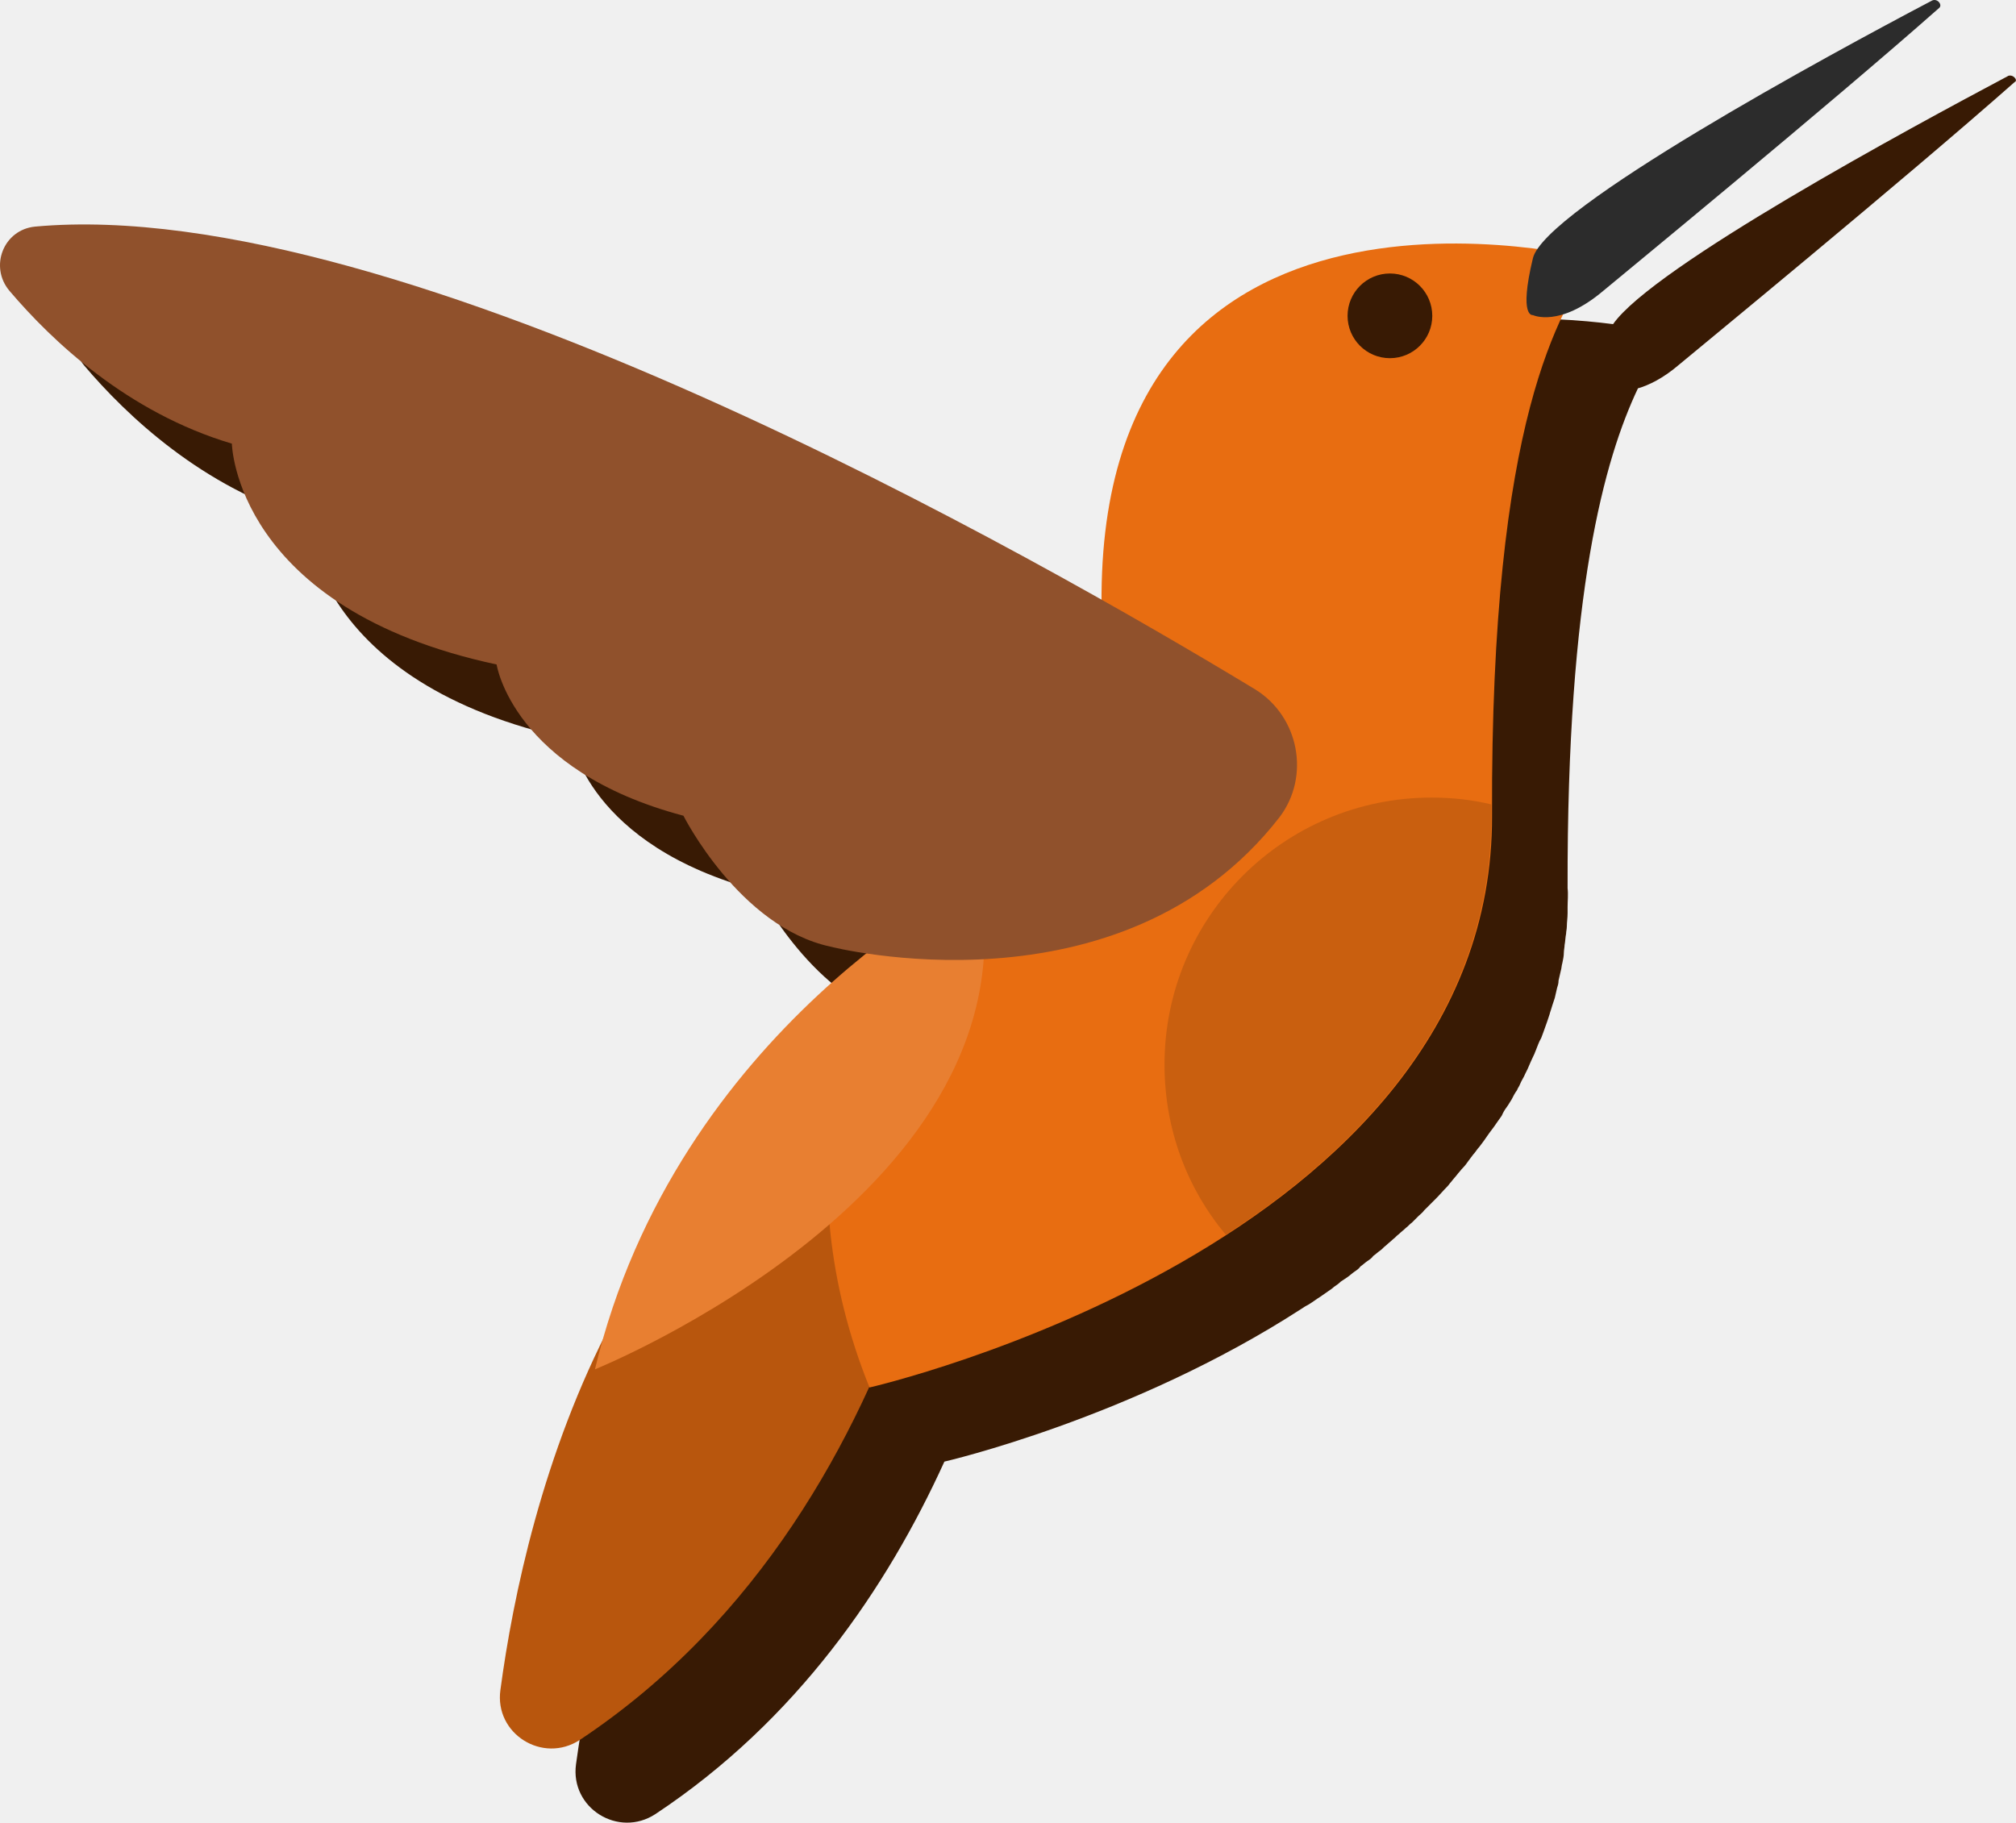
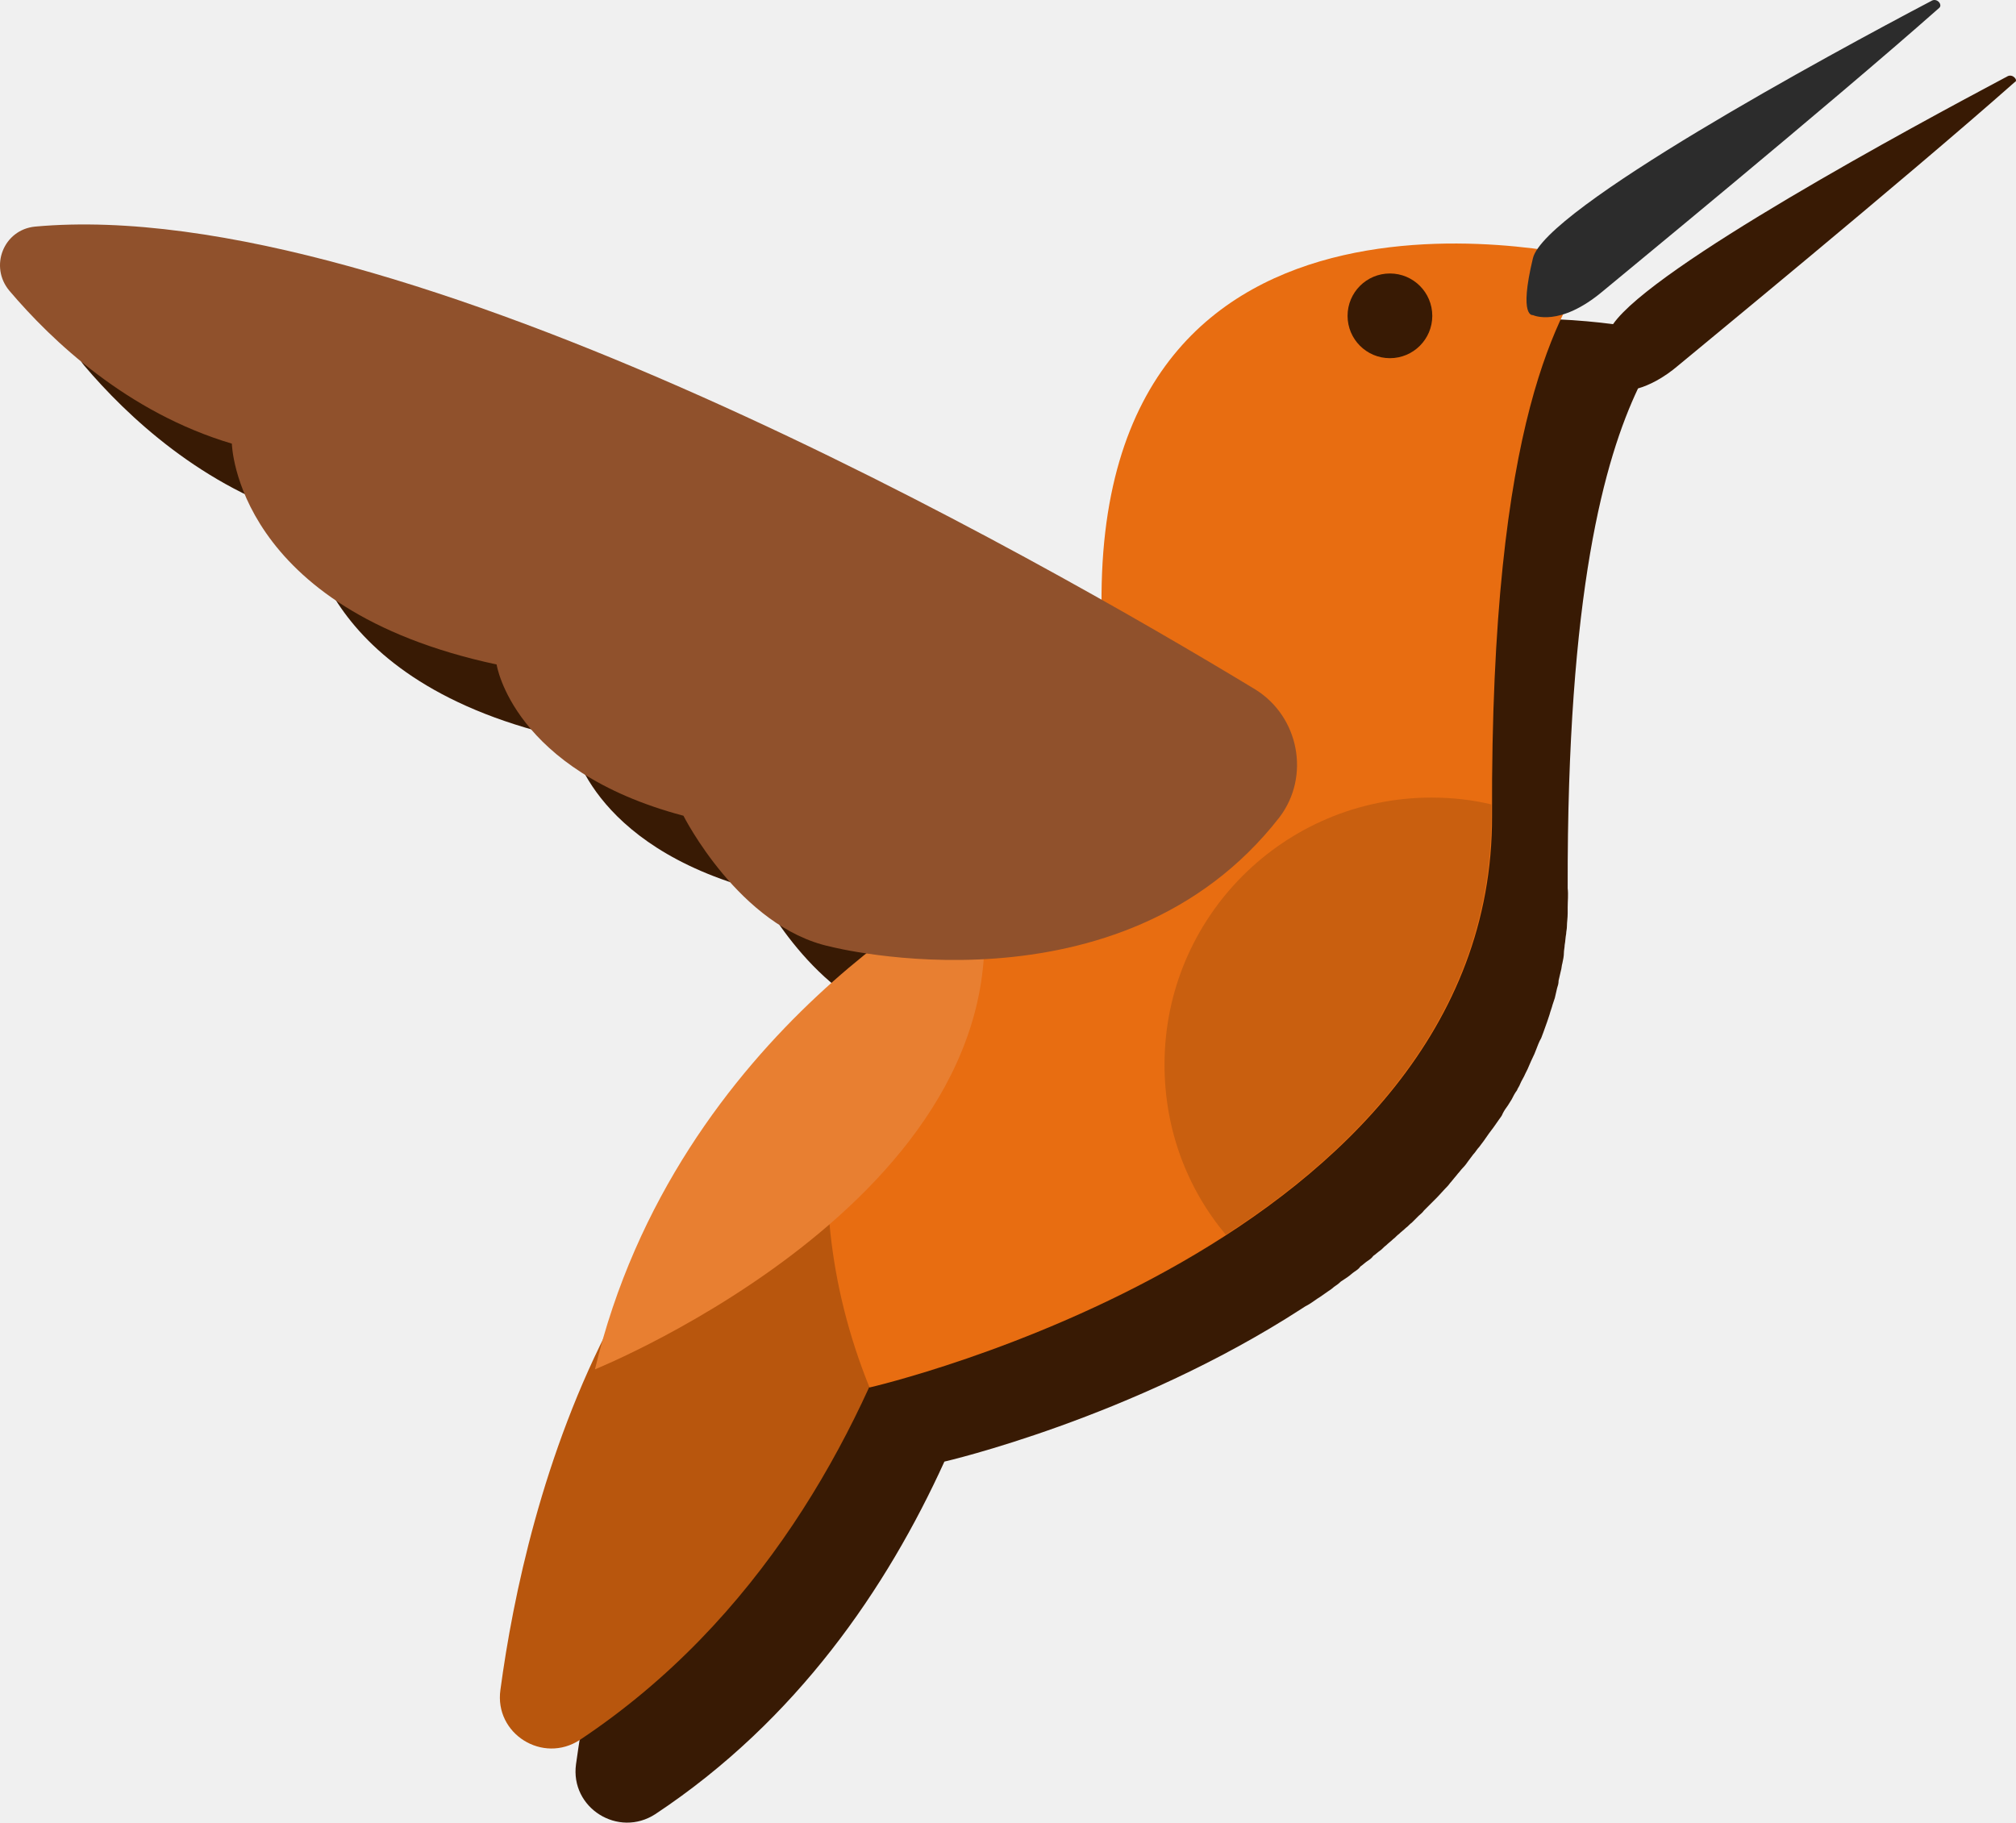
- <svg xmlns="http://www.w3.org/2000/svg" width="70.518mm" height="63.763mm" viewBox="0 0 70.518 63.763" version="1.1" id="svg543">
-   <defs id="defs537">
-     <clipPath clipPathUnits="userSpaceOnUse" id="clipPath488">
-       <g id="use490">
-         <g id="g687">
-           <path d="m 112.7,378 c 9.8,1.2 19.2,2 28.2,2.5 -8.2,5.1 -18.4,10.5 -24.6,13.5 -3.3,1.6 -21.5,9.9 1.2,14.5 20.2,4.1 52.9,-15.4 68.6,-25.9 2.4,1.2 5.2,2.3 8.2,3.4 0,0 22.5,7 49,4.1 0,0.1 0,0.2 -0.1,0.3 0,0.2 -0.1,0.4 -0.1,0.6 0,0.2 -0.1,0.4 -0.1,0.5 0,0.2 -0.1,0.4 -0.1,0.6 0,0.2 0,0.3 0,0.5 0,0.2 0,0.4 -0.1,0.6 0,0.2 0,0.3 0,0.5 0,0.2 0,0.4 0,0.6 0,0.1 0,0.3 0,0.4 0,0.2 0,0.4 0,0.6 0,0.1 0,0.2 0,0.4 0,0.2 0,0.4 0,0.7 0,0.1 0,0.2 0,0.3 0,0.2 0,0.5 0.1,0.7 v 0 0 c 0.4,4.6 2.1,8.4 3.8,10.9 l -6.1,2.4 c -1.5,0.6 -2.2,2.3 -1.6,3.7 0.4,1.1 1.5,1.8 2.7,1.8 0.4,0 0.7,-0.1 1.1,-0.2 l 10.9,-4.3 17.4,8.9 c 0.4,0.2 0.9,0.3 1.3,0.3 1,0 2.1,-0.6 2.6,-1.6 0.7,-1.4 0.2,-3.2 -1.2,-3.9 l -7.9,-4 10.9,-0.4 c 1.6,-0.1 2.8,-1.4 2.8,-3 -0.1,-1.6 -1.4,-2.8 -3,-2.8 l -19.9,0.7 c -0.2,-0.2 -0.5,-0.4 -0.8,-0.5 -0.2,-0.6 -0.5,-1.2 -1,-1.8 0,0 -2,-2.3 -2.7,-6.2 v 0 c -0.2,-1 -0.3,-2.1 -0.2,-3.3 0,-0.1 0,-0.1 0,-0.2 0,-0.2 0,-0.3 0,-0.5 0,-0.1 0,-0.2 0,-0.3 0,-0.2 0,-0.3 0.1,-0.5 0,-0.1 0,-0.2 0.1,-0.4 0,-0.2 0.1,-0.3 0.1,-0.5 0,-0.1 0.1,-0.3 0.1,-0.4 0,-0.2 0.1,-0.3 0.1,-0.5 0,-0.1 0.1,-0.3 0.1,-0.4 0,-0.1 0.1,-0.3 0.1,-0.4 0,-0.2 0.1,-0.3 0.1,-0.5 0,-0.1 0.1,-0.3 0.1,-0.4 0.1,-0.2 0.1,-0.3 0.2,-0.5 0,-0.1 0.1,-0.2 0.1,-0.3 3.1,-0.6 6.2,-1.4 9.3,-2.4 0,0 0,0 0,0.1 0,0.1 0,0.2 0,0.3 0,0.2 0,0.4 0,0.6 0,0.1 0,0.2 0,0.2 0.3,4.5 1.9,8.2 3.5,10.6 l -5.5,2.2 c -1.3,0.5 -2,2.1 -1.5,3.4 0.4,1 1.4,1.7 2.4,1.7 0.3,0 0.6,-0.1 1,-0.2 l 9.9,-3.9 15.9,8.1 c 0.4,0.2 0.8,0.3 1.2,0.3 1,0 1.9,-0.5 2.3,-1.4 0.7,-1.3 0.2,-2.9 -1.1,-3.5 l -7.2,-3.7 9.9,-0.4 c 1.4,-0.1 2.6,-1.3 2.5,-2.7 -0.1,-1.4 -1.2,-2.6 -2.7,-2.5 l -18.1,0.7 c -0.2,-0.2 -0.5,-0.4 -0.7,-0.5 -0.2,-0.6 -0.5,-1.1 -0.9,-1.6 0,0 -1.8,-2.1 -2.4,-5.6 v 0 c -0.2,-0.9 -0.2,-1.9 -0.2,-3 0,-0.1 0,-0.1 0,-0.2 0,-0.2 0,-0.3 0,-0.5 0,-0.1 0,-0.2 0,-0.3 0,-0.1 0,-0.3 0.1,-0.4 0,-0.1 0,-0.2 0,-0.3 0,-0.1 0,-0.3 0.1,-0.4 0,-0.1 0,-0.1 0,-0.2 22.2,-9.5 42.9,-29.5 51.9,-69.2 0.7,-2.9 1.2,-5.8 1.5,-8.9 v 0 c 0,0 0,0 0,0 0,-0.3 0.1,-0.6 0.1,-1 0,-0.1 0,-0.2 0,-0.2 0,-0.3 0.1,-0.6 0.1,-1 0,-0.1 0,-0.1 0,-0.2 0.1,-1 0.1,-2 0.1,-3.1 0,-0.1 0,-0.2 0,-0.4 0,-0.3 0,-0.6 0,-0.9 0,-0.2 0,-0.3 0,-0.5 0,-0.3 0,-0.6 0,-0.9 0,-0.2 0,-0.3 0,-0.5 0,-0.6 0,-1.2 -0.1,-1.8 0,-0.2 0,-0.3 0,-0.5 0,-0.3 0,-0.6 -0.1,-0.9 0,-0.2 0,-0.4 -0.1,-0.7 0,-0.3 -0.1,-0.6 -0.1,-0.9 0,-0.2 0,-0.5 -0.1,-0.7 0,-0.3 -0.1,-0.6 -0.1,-0.9 0,-0.3 -0.1,-0.6 -0.1,-0.9 -0.1,-0.4 -0.1,-0.9 -0.2,-1.3 0,-0.3 -0.1,-0.7 -0.1,-1 0,-0.3 -0.1,-0.5 -0.1,-0.8 -0.1,-0.3 -0.1,-0.6 -0.2,-0.9 0,-0.3 -0.1,-0.6 -0.2,-0.8 -0.1,-0.3 -0.1,-0.7 -0.2,-1 -0.1,-0.3 -0.1,-0.5 -0.2,-0.8 -0.1,-0.6 -0.2,-1.2 -0.4,-1.8 0,-0.2 -0.1,-0.4 -0.1,-0.6 -0.1,-0.4 -0.2,-0.9 -0.3,-1.3 -0.1,-0.3 -0.1,-0.6 -0.2,-0.8 -0.1,-0.4 -0.2,-0.8 -0.3,-1.2 -0.1,-0.3 -0.1,-0.6 -0.2,-0.8 -0.1,-0.5 -0.3,-1 -0.4,-1.5 -0.1,-0.2 -0.1,-0.4 -0.2,-0.7 -0.2,-0.7 -0.4,-1.4 -0.6,-2.2 -0.1,-0.2 -0.1,-0.4 -0.2,-0.7 -0.2,-0.5 -0.3,-1.1 -0.5,-1.7 -0.1,-0.3 -0.2,-0.6 -0.3,-0.9 -0.2,-0.5 -0.3,-1.1 -0.5,-1.6 -0.1,-0.3 -0.2,-0.6 -0.3,-0.8 -0.2,-0.7 -0.4,-1.4 -0.7,-2 -0.1,-0.2 -0.1,-0.3 -0.2,-0.5 -0.3,-0.8 -0.6,-1.7 -0.9,-2.6 -0.1,-0.3 -0.2,-0.5 -0.3,-0.8 -0.2,-0.6 -0.5,-1.3 -0.7,-2 -0.1,-0.3 -0.2,-0.6 -0.3,-0.9 -0.2,-0.6 -0.5,-1.3 -0.7,-2 -0.1,-0.3 -0.2,-0.6 -0.3,-0.9 -0.4,-1 -0.7,-1.9 -1.1,-2.9 -0.3,-0.7 -0.5,-1.5 -0.7,-2.5 -0.1,-0.3 -0.1,-0.6 -0.1,-0.9 0,-0.3 -0.1,-0.6 -0.1,-1 0,-0.1 0,-0.2 0,-0.3 0,-0.1 0,-0.3 0,-0.4 0,-0.1 0,-0.2 0,-0.3 0,-0.1 0,-0.3 0,-0.4 0,-0.1 0,-0.2 0,-0.4 0,-0.1 0,-0.3 0,-0.4 0,-0.1 0,-0.3 0,-0.4 0,-0.1 0,-0.2 0,-0.4 0,-0.2 0,-0.3 0.1,-0.5 0,-0.1 0,-0.3 0.1,-0.4 0,-0.2 0.1,-0.4 0.1,-0.5 0,-0.1 0,-0.2 0.1,-0.3 0,-0.1 0.1,-0.3 0.1,-0.4 0,-0.1 0.1,-0.2 0.1,-0.3 0,-0.1 0.1,-0.3 0.1,-0.4 0,-0.1 0.1,-0.2 0.1,-0.3 0.1,-0.1 0.1,-0.3 0.2,-0.4 0,-0.1 0.1,-0.2 0.1,-0.3 0.1,-0.2 0.2,-0.4 0.3,-0.5 0,0 0,-0.1 0.1,-0.1 0,0 0,0 0,0 0.1,-0.2 0.3,-0.4 0.4,-0.6 0,0 0.1,-0.1 0.1,-0.1 0.1,-0.2 0.3,-0.3 0.4,-0.5 0.1,-0.1 0.1,-0.1 0.2,-0.2 0.1,-0.1 0.3,-0.3 0.4,-0.4 0.1,-0.1 0.1,-0.1 0.2,-0.2 0.2,-0.1 0.3,-0.3 0.5,-0.4 0.1,0 0.1,-0.1 0.2,-0.1 0,0 0,0 0,0 0.2,-0.2 0.4,-0.3 0.7,-0.4 0,0 0,0 0,0 0,0 0.1,0 0.1,-0.1 0.2,-0.1 0.5,-0.2 0.7,-0.3 0.1,0 0.1,0 0.2,-0.1 0,0 0,0 0,0 0.2,-0.1 0.4,-0.2 0.7,-0.3 0.1,0 0.2,-0.1 0.3,-0.1 0,0 0.1,0 0.1,0 0.2,-0.1 0.4,-0.1 0.6,-0.2 0.1,0 0.2,-0.1 0.3,-0.1 0.1,0 0.1,0 0.2,0 0.2,0 0.4,-0.1 0.6,-0.1 0.1,0 0.2,0 0.4,-0.1 0.1,0 0.2,0 0.3,0 0.2,0 0.4,0 0.6,-0.1 0.1,0 0.2,0 0.3,0 0.2,0 0.3,0 0.5,0 0.3,0 0.5,0 0.8,0 0.1,0 0.1,0 0.2,0 0.2,0 0.3,0 0.5,0 0.2,0 0.4,0 0.7,0 0.2,0 0.3,0 0.5,0 0.1,0 0.3,0 0.4,0 0.2,0 0.4,0 0.6,0.1 0.2,0 0.4,0 0.6,0.1 0.2,0 0.4,0.1 0.6,0.1 0.1,0 0.3,0 0.4,0.1 0.2,0 0.4,0.1 0.6,0.1 0.3,0.1 0.6,0.1 0.9,0.2 0.1,0 0.2,0 0.3,0.1 0.2,0 0.4,0.1 0.6,0.1 0.6,0.1 1.2,0.3 1.8,0.5 0,0 0,-0.1 0,-0.4 0,-0.1 0,-0.1 0,-0.2 0,-0.1 0,-0.3 0,-0.4 0,-0.3 -0.1,-0.6 -0.2,-1 -0.1,-0.5 -0.3,-1.1 -0.6,-1.7 -0.1,-0.1 -0.1,-0.2 -0.2,-0.4 -0.4,-0.8 -1,-1.8 -1.8,-2.8 -0.5,-0.7 -1.1,-1.4 -1.8,-2.1 -0.3,-0.4 -0.7,-0.7 -1.1,-1.1 -1.3,-1.3 -2.9,-2.7 -5,-4.2 0,0 0,0 0,-0.1 0,0 0,0 0,0 0,-0.1 0,-0.1 -0.1,-0.2 0,0 0,0 0,0 v 0 c -0.1,-0.4 -0.4,-1.1 -0.8,-2.1 -0.1,-0.2 -0.2,-0.4 -0.2,-0.6 -0.2,-0.5 -0.5,-1 -0.7,-1.6 -0.1,-0.2 -0.2,-0.4 -0.3,-0.6 -0.2,-0.4 -0.4,-0.8 -0.6,-1.2 -0.2,-0.5 -0.5,-0.9 -0.8,-1.4 -0.1,-0.2 -0.3,-0.4 -0.4,-0.7 -0.3,-0.5 -0.6,-0.9 -0.9,-1.4 -0.2,-0.3 -0.3,-0.5 -0.5,-0.8 -0.3,-0.4 -0.5,-0.7 -0.8,-1.1 -0.2,-0.2 -0.4,-0.5 -0.5,-0.7 -0.4,-0.5 -0.8,-0.9 -1.2,-1.4 -1.2,-1.3 -2.6,-2.6 -4.1,-3.6 -0.3,-0.2 -0.7,-0.5 -1.1,-0.7 -0.3,-0.2 -0.7,-0.4 -1,-0.6 -0.2,-0.1 -0.4,-0.2 -0.6,-0.3 -1.3,-0.6 -2.7,-1.1 -4.3,-1.4 -0.6,-0.1 -1.3,-0.2 -2,-0.2 -0.3,0 -0.7,0 -1,0 -3.2,0 -6.7,0.9 -10.7,2.9 -0.4,0.2 -0.9,0.5 -1.3,0.7 -2.7,1.6 -5.6,3.7 -8.6,6.5 -2,1.9 -4.2,4 -6.4,6.5 -0.7,0.7 -1.2,1.5 -1.8,2.2 -0.3,0.5 -0.7,1 -0.9,1.5 -0.7,1.3 -1.2,2.6 -1.7,4 -0.2,0.6 -0.3,1.2 -0.4,1.8 -0.1,0.3 -0.1,0.6 -0.2,1 -0.1,0.7 -0.2,1.3 -0.3,2.1 -0.3,2.2 -0.4,4.6 -0.6,7.6 -0.2,5.4 -0.4,12.4 -1.1,21.9 0,0 0,0 0,0 0,0 0,0 0,0 0,0 0,0.1 0,0.1 0,0 0,0 0,0.1 0,0 0,0.1 0,0.1 0,0 0,0.1 0,0.1 0,0 0,0.1 0,0.1 -0.1,0.2 -0.1,0.5 -0.3,0.9 0,0 0,0 0,0 0,0.1 -0.1,0.2 -0.1,0.4 0,0 0,0 0,0.1 -0.1,0.1 -0.1,0.3 -0.2,0.4 0,0 0,0 0,0 0,0.1 -0.1,0.2 -0.1,0.2 -0.4,0.8 -0.9,1.6 -1.3,2.4 0,0.1 -0.1,0.2 -0.1,0.2 -0.4,0.7 -0.9,1.4 -1.3,2.1 -0.1,0.1 -0.1,0.2 -0.2,0.3 -0.4,0.7 -0.9,1.3 -1.4,1.9 -0.1,0.1 -0.1,0.2 -0.2,0.3 -0.5,0.6 -0.9,1.2 -1.4,1.7 -0.1,0.1 -0.1,0.1 -0.2,0.2 0,0 0,0 0,0 -2.2,2.4 -5.1,4.9 -8.8,7.5 0,0 -0.1,0.1 -0.1,0.1 -0.4,0.3 -0.9,0.6 -1.3,0.9 -0.1,0 -0.1,0.1 -0.2,0.1 -0.5,0.3 -0.9,0.6 -1.4,0.9 -0.8,0.5 -1.6,0.9 -2.4,1.4 -7.4,3 -14.1,6 -20.2,9.1 -3.7,1.8 -7.3,3.8 -10.8,5.9 -35.1,20.5 -42.1,39.6 -42.1,39.6 v 0 C 73.4,371.3 112.7,378 112.7,378 Z" id="path623" style="fill:#381a04" />
-           <g id="g685">
-             <g id="g629">
-               <g id="g627">
-                 <path d="m 284.3,388 -20,0.7 c -1.2,0 -2.2,0.9 -2.5,2.1 -0.3,1.2 0.3,2.4 1.4,2.9 l 16.1,8.3 c 0.4,0.2 0.8,0.3 1.2,0.3 1,0 1.9,-0.5 2.3,-1.4 0.7,-1.3 0.2,-2.9 -1.1,-3.5 l -7.2,-3.7 9.9,-0.4 c 1.4,-0.1 2.6,-1.3 2.5,-2.7 0.1,-1.5 -1.1,-2.6 -2.6,-2.6 z" id="path625" style="fill:#de8976" />
-               </g>
-             </g>
-             <g id="g635">
-               <g id="g633">
-                 <path d="m 263.5,388.2 -11.9,4.7 c -1.3,0.5 -2,2.1 -1.5,3.4 0.4,1 1.4,1.7 2.4,1.7 0.3,0 0.6,-0.1 1,-0.2 l 11.9,-4.7 c 1.3,-0.5 2,-2.1 1.5,-3.4 -0.5,-1.4 -2,-2 -3.4,-1.5 z" id="path631" style="fill:#de8976" />
-               </g>
-             </g>
-             <g id="g639">
-               <path d="m 263.7,363.1 c -2,-1.2 -4.6,-0.6 -5.8,1.3 -8,12.8 -3.2,23.8 0.4,27.8 0.8,0.9 2,1.4 3.1,1.4 1,0 2,-0.4 2.8,-1.1 1.7,-1.6 1.9,-4.2 0.3,-5.9 -0.1,-0.1 -6.2,-7.1 0.4,-17.8 1.3,-1.9 0.7,-4.5 -1.2,-5.7 z" id="path637" style="fill:#de8976" />
-             </g>
-             <path d="m 263.7,363.1 c -2,-1.2 -4.6,-0.6 -5.8,1.3 -3.7,6 -4.7,11.7 -4.2,16.4 2.3,0.8 5.2,1.2 8.5,0.2 -0.5,-3 -0.2,-7.2 2.9,-12.1 1.1,-2 0.5,-4.6 -1.4,-5.8 z" id="path641" style="fill:#429699" />
-             <g id="g647">
-               <g id="g645">
-                 <path d="m 267.7,398.1 -21.9,0.8 c -1.3,0 -2.4,1 -2.7,2.3 -0.3,1.3 0.3,2.6 1.5,3.2 l 17.7,9.1 c 0.4,0.2 0.9,0.3 1.3,0.3 1,0 2.1,-0.6 2.6,-1.6 0.7,-1.4 0.2,-3.2 -1.2,-3.9 l -7.9,-4 10.9,-0.4 c 1.6,-0.1 2.8,-1.4 2.8,-3 -0.2,-1.6 -1.5,-2.8 -3.1,-2.8 z" id="path643" style="fill:#ed917d" />
-               </g>
-             </g>
-             <g id="g653">
-               <g id="g651">
-                 <path d="m 244.8,398.3 -13,5.1 c -1.5,0.6 -2.2,2.3 -1.6,3.7 0.4,1.1 1.5,1.8 2.7,1.8 0.4,0 0.7,-0.1 1.1,-0.2 l 13,-5.1 c 1.5,-0.6 2.2,-2.3 1.6,-3.7 -0.7,-1.4 -2.3,-2.2 -3.8,-1.6 z" id="path649" style="fill:#ed917d" />
-               </g>
-             </g>
-             <path d="m 312.9,214.9 c 0,0 -13.6,-43.6 -48.9,-4.1 -7.1,7.9 -5,14.3 -6.9,42 0,0 -2.7,16.3 -32.4,27.8 -29.7,11.4 -58,37.6 -63,51.9 0,0 -19,31.5 23.6,46.2 0,0 105.2,32.6 128.8,-72.2 3.1,-13.8 3.8,-27.7 -9.5,-62.4 -2.1,-5.5 -2.8,-20.8 18.8,-14.9 0,0 1.2,-5.7 -10.5,-14.3 z" id="path655" style="fill:#5b4d55" />
-             <path d="m 140.3,367.3 c -7.7,6.2 -24.4,15.2 -33.1,19.3 -3.3,1.6 -21.5,9.9 1.2,14.5 27.4,5.7 77.6,-32.1 77.6,-32.1 -4.5,-5.5 -37.9,-7.9 -45.7,-1.7 z" id="path657" style="fill:#6e5f68" />
-             <path d="m 312.9,214.9 c 0,0 -13.6,-43.6 -48.9,-4.1 -7.1,7.9 -5,14.3 -6.9,42 0,0 -1.9,11 -18.9,21.3 0.5,18.6 7,37.4 27.6,47.7 32.8,16.4 45.2,-6.4 49.8,-24.2 1.3,-11.6 -0.5,-26.1 -11.1,-53.5 -2.1,-5.5 -2.8,-20.8 18.8,-14.9 0.1,0 1.3,-5.7 -10.4,-14.3 z" id="path659" style="fill:#429699" />
-             <path d="m 256.2,255.4 c -8,15.6 -20.4,20 -20.4,20 -63.2,27.7 -73.1,54.6 -73.1,54.6 -98.3,33.9 -59,40.6 -59,40.6 70.8,8.6 120.5,-1.9 146.9,-15 26.5,-13.1 26.5,-31 16.7,-53.4 -9.7,-22.4 -11.1,-46.8 -11.1,-46.8 z" id="path661" style="fill:#b8969c" />
-             <path d="m 312.9,214.9 c 0,0 -13.6,-43.6 -48.9,-4.1 -0.2,0.2 -0.4,0.4 -0.6,0.7 3.5,10.5 13.4,28.3 40.3,29.3 -0.9,-6.6 1.5,-16.6 19.6,-11.6 0.1,0 1.3,-5.7 -10.4,-14.3 z" id="path663" style="fill:#54bec2" />
-             <path d="m 312.9,214.9 c 0,0 0,-0.1 -0.1,-0.3 -3.6,2.5 -10.4,8.5 -7.7,17.7 2.3,-3.8 7.5,-6.1 18.3,-3.1 0,0 1.2,-5.7 -10.5,-14.3 z" id="path665" style="fill:#6a6d7d" />
-             <circle transform="matrix(0.9969,-0.07818318,0.07818318,0.9969,-15.934,23.4597)" cx="291.6" cy="215.2" id="circle667" r="4.5" style="fill:#ffffff" />
-             <circle transform="matrix(0.9969,-0.07819314,0.07819314,0.9969,-15.936,23.4628)" cx="291.6" cy="215.2" id="circle669" r="2.7" style="fill:#6a6d7d" />
-             <path d="m 256.2,255.4 c -8,15.6 -20.4,20 -20.4,20 -62.4,25 -73.1,54.6 -73.1,54.6 -1,0.3 19.1,33 80.9,28.8 2.5,-1 4.8,-2.1 7,-3.2 26.5,-13.1 26.5,-31 16.7,-53.4 -9.7,-22.4 -11.1,-46.8 -11.1,-46.8 z" id="path671" style="fill:#b6b2a2" />
-             <path d="m 256.2,255.4 c -3.7,7.2 -8.3,12 -12.2,15.1 1.6,8.6 4.1,19.3 8.8,29.6 24,52.7 -39.5,57.1 -46.3,56.5 10.2,2.2 22.5,3.3 37.1,2.3 2.5,-1 4.8,-2.1 7,-3.2 26.5,-13.1 26.5,-31 16.7,-53.4 -9.7,-22.5 -11.1,-46.9 -11.1,-46.9 z" id="path673" style="fill:#a6a394" />
-             <path d="m 234.3,319 c -4.3,-3.2 -6.6,-7.7 -5.9,-11.2 0,0 0,0 0,0 0,0 0,0 0,0 -3.1,1.6 -8.1,0.8 -12.4,-2.4 -4.3,-3.2 -6.6,-7.7 -5.9,-11.2 -0.7,0.4 -1.3,0.9 -1.8,1.5 -2.5,3.4 -0.3,9.4 5,13.3 4.3,3.2 9.3,4 12.4,2.4 -0.7,3.4 1.6,8 5.9,11.2 5.3,3.9 11.6,4.3 14.2,0.9 0.5,-0.6 0.8,-1.4 0.9,-2.1 -3.1,1.6 -8.1,0.7 -12.4,-2.4 z" id="path675" style="fill:#838075" />
-             <path d="m 227.8,342.4 c -4,-3.2 -6.1,-7.7 -5.4,-11 0,0 0,-0.1 0,-0.1 0,0 0,0 0,0 0,0 0,0 0,0 0,0 -0.1,0 -0.1,0 -3.1,1.4 -7.8,0.4 -11.9,-2.8 -4.1,-3.3 -6.1,-7.7 -5.4,-11.1 0,0 0,0 0,0 0,0 0,0 0,0 -3.1,1.5 -7.9,0.5 -12,-2.8 -4.1,-3.3 -6.1,-7.7 -5.4,-11.1 -0.7,0.3 -1.3,0.8 -1.8,1.4 -2.6,3.2 -0.6,9.1 4.4,13.1 4.1,3.3 8.9,4.3 12,2.7 -0.8,3.3 1.3,7.8 5.4,11.1 4.1,3.2 8.9,4.2 12,2.8 -0.8,3.3 1.3,7.8 5.4,11 5,4 11.2,4.6 13.8,1.3 0.5,-0.6 0.8,-1.3 1,-2 -3.1,1.8 -7.9,0.8 -12,-2.5 z" id="path677" style="fill:#838075" />
-             <g id="g681">
-               <path d="m 244.9,370.7 c -2.2,-1.3 -5,-0.7 -6.4,1.5 -8.7,14.1 -3.5,26.2 0.5,30.6 0.9,1 2.2,1.5 3.4,1.5 1.1,0 2.2,-0.4 3.1,-1.2 1.9,-1.7 2,-4.6 0.3,-6.5 -0.1,-0.1 -6.8,-7.8 0.5,-19.6 1.5,-2.1 0.8,-5 -1.4,-6.3 z" id="path679" style="fill:#ed917d" />
-             </g>
-             <path d="m 244.9,370.7 c -2.2,-1.3 -5,-0.7 -6.4,1.5 -4.1,6.6 -5.1,12.8 -4.6,18 2.5,0.9 5.8,1.3 9.3,0.2 -0.6,-3.4 -0.2,-7.9 3.2,-13.3 1.4,-2.2 0.7,-5.1 -1.5,-6.4 z" id="path683" style="fill:#429699" />
-           </g>
-         </g>
-       </g>
-     </clipPath>
-   </defs>
-   <g id="layer1" transform="translate(181.258,-31.26327)">
-     <path style="fill:#381a04;stroke-width:0.265" id="path18" d="m -111.023,33.925 c -3.387,1.799 -12.409,6.668 -13.811,8.678 -4.524,-0.582 -15.266,-0.635 -15.266,12.277 -9.895,-5.583 -26.802,-14.023 -37.306,-13.07 -1.111,0.106 -1.614,1.402 -0.9,2.249 1.482,1.746 4.128,4.26 7.779,5.345 0,0 0.106,5.768 9.26,7.726 0,0 0.556,3.704 6.535,5.292 0,0 1.958,3.889 5.133,4.577 0,0 0.476,0.132 1.296,0.238 -3.149,2.54 -7.355,6.959 -9.234,13.547 -2.196,4.471 -3.149,9.128 -3.572,12.197 -0.212,1.535 1.482,2.593 2.778,1.746 4.948,-3.281 8.096,-7.911 10.107,-12.33 0,0 0,0 0,0 0,0 6.562,-1.508 12.488,-5.345 0,0 0,0 0,0 0.079,-0.053 0.159,-0.106 0.265,-0.159 0.132,-0.079 0.265,-0.185 0.397,-0.265 0.079,-0.053 0.185,-0.132 0.265,-0.185 0.079,-0.053 0.159,-0.106 0.212,-0.159 0.079,-0.053 0.159,-0.106 0.238,-0.185 0.079,-0.053 0.159,-0.106 0.238,-0.159 0.079,-0.053 0.159,-0.132 0.238,-0.185 0.079,-0.053 0.159,-0.106 0.212,-0.185 0.079,-0.053 0.159,-0.132 0.238,-0.185 0.079,-0.053 0.159,-0.106 0.212,-0.185 0.079,-0.053 0.159,-0.132 0.238,-0.185 0.079,-0.053 0.132,-0.132 0.212,-0.185 0.079,-0.079 0.159,-0.132 0.238,-0.212 0.079,-0.053 0.132,-0.132 0.212,-0.185 0.079,-0.079 0.159,-0.132 0.238,-0.212 0.079,-0.053 0.132,-0.132 0.212,-0.185 0.079,-0.079 0.159,-0.159 0.238,-0.238 0.053,-0.053 0.132,-0.106 0.185,-0.185 0.106,-0.106 0.185,-0.185 0.291,-0.291 0.053,-0.053 0.079,-0.079 0.132,-0.132 0.132,-0.132 0.265,-0.291 0.397,-0.423 0.053,-0.053 0.079,-0.106 0.132,-0.159 0.079,-0.106 0.159,-0.185 0.238,-0.291 0.053,-0.053 0.106,-0.132 0.159,-0.185 0.079,-0.079 0.159,-0.185 0.212,-0.265 0.053,-0.079 0.106,-0.132 0.159,-0.212 0.079,-0.079 0.132,-0.185 0.212,-0.265 0.053,-0.079 0.106,-0.132 0.159,-0.212 0.053,-0.079 0.132,-0.185 0.185,-0.265 0.053,-0.079 0.106,-0.132 0.159,-0.212 0.053,-0.079 0.132,-0.185 0.185,-0.265 0.053,-0.079 0.106,-0.132 0.132,-0.212 0.053,-0.106 0.106,-0.185 0.185,-0.291 0.053,-0.079 0.079,-0.132 0.132,-0.212 0.053,-0.106 0.106,-0.212 0.185,-0.318 0.026,-0.079 0.079,-0.132 0.106,-0.212 0.053,-0.132 0.132,-0.238 0.185,-0.37 0.026,-0.053 0.053,-0.106 0.079,-0.159 0.079,-0.185 0.159,-0.37 0.238,-0.529 0.026,-0.053 0.026,-0.079 0.053,-0.132 0.053,-0.132 0.106,-0.291 0.185,-0.423 0.026,-0.079 0.053,-0.132 0.079,-0.212 0.053,-0.132 0.079,-0.238 0.132,-0.37 0.026,-0.079 0.053,-0.159 0.079,-0.238 0.026,-0.106 0.079,-0.238 0.106,-0.344 0.026,-0.079 0.053,-0.159 0.079,-0.238 0.026,-0.106 0.053,-0.238 0.079,-0.344 0.026,-0.079 0.053,-0.159 0.053,-0.265 0.026,-0.106 0.053,-0.238 0.079,-0.344 0.026,-0.079 0.026,-0.185 0.053,-0.265 0.026,-0.132 0.053,-0.238 0.053,-0.37 0,-0.079 0.026,-0.185 0.026,-0.265 0.026,-0.132 0.026,-0.265 0.053,-0.397 0,-0.079 0.026,-0.159 0.026,-0.265 0,-0.132 0.026,-0.291 0.026,-0.45 0,-0.079 0,-0.132 0,-0.212 0,-0.212 0.026,-0.45 0,-0.661 v 0 0 0 0 c -0.026,-10.372 1.296,-15.028 2.461,-17.489 0.37,-0.106 0.873,-0.344 1.429,-0.82 0.344,-0.291 7.858,-6.456 11.748,-9.895 0.132,-0.053 -0.053,-0.291 -0.238,-0.212 z" />
-     <g transform="matrix(0.2645833,0,0,0.2645833,-202.8072,-122.8935)" id="g260">
-       <path style="fill:#b8560d" id="path246" d="m 147.6,806.1 c -0.8,5.8 5.6,9.8 10.5,6.6 47.7,-31.7 51.5,-96.6 51.5,-96.6 -46.3,14.1 -58.7,65.4 -62,90 z" />
-       <path style="fill:#e86d11" id="path248" d="m 227.1,664.1 c 0,0 -53.3,46.1 -30.7,102 0,0 82.5,-18.9 82.3,-75.6 -0.2,-53.2 9.1,-66.4 13.5,-73.6 0,0 -66.7,-17.1 -65.1,47.2 z" />
-       <path style="fill:#2c2c2c" id="path250" d="m 336.9,582.7 c -13.7,7.2 -51.3,27.6 -52.8,34.1 -1.9,7.9 0,7.5 0,7.5 0,0 3.5,1.7 9.3,-3.2 1.3,-1.1 29.7,-24.4 44.4,-37.4 0.5,-0.4 -0.2,-1.3 -0.9,-1 z" />
-       <path style="fill:#c95f0f" id="path252" d="m 270.7,688.1 c -19.5,0 -35.3,15.8 -35.3,35.3 0,8.6 3,16.4 8.1,22.5 18.4,-11.9 35.2,-29.8 35.1,-55.5 0,-0.5 0,-1 0,-1.4 -2.5,-0.6 -5.1,-0.9 -7.9,-0.9 z" />
-       <path style="fill:#e87f31" id="path254" d="m 160.1,763.7 c 0,0 59,-23.8 50.7,-64.9 0,0 -39.9,19.7 -50.7,64.9 z" />
-       <path style="fill:#90512c" id="path256" d="M 247.4,673.8 C 219,656.6 134.5,608.2 86.1,612.6 c -4.2,0.4 -6.1,5.3 -3.4,8.5 5.6,6.6 15.6,16.1 29.4,20.2 0,0 0.4,21.8 35,29.2 0,0 2.1,14 24.7,20 0,0 7.4,14.7 19.4,17.3 0,0 38.4,9.9 59.4,-17.1 4.1,-5.4 2.6,-13.3 -3.2,-16.9 z" />
-       <circle style="fill:#381a04" id="circle258" r="5.6" cy="624.4" cx="265.2" />
-     </g>
+ <svg xmlns="http://www.w3.org/2000/svg" xml:space="preserve" enable-background="new 0 0 1400 980" viewBox="0 0 266.524 240.995" height="240.995" width="266.524" y="0px" x="0px" id="Layer_1" version="1.0">
+   <defs id="defs267">
+ 	
+ 	
+ 	
+ 	
+ 	
+ 	
+ 	
+ 	
+ 
+ 	
+ 	
+ 	
+ 	
+ 	
+ 	
+ 	
+ 	
+ </defs>
+   <path d="m 265.454,10.06 c -12.8,6.8 -46.9,25.2 -52.2,32.8 -17.1,-2.2 -57.7,-2.4 -57.7,46.4 -37.4,-21.1 -101.3,-53 -141,-49.4 -4.2,0.4 -6.1,5.3 -3.4,8.5 5.6,6.6 15.6,16.1 29.4,20.2 0,0 0.4,21.8 35,29.2 0,0 2.1,14 24.7,20 0,0 7.4,14.7 19.4,17.3 0,0 1.8,0.5 4.9,0.9 -11.9,9.6 -27.8,26.3 -34.9,51.2 -8.3,16.9 -11.9,34.5 -13.5,46.1 -0.8,5.8 5.6,9.8 10.5,6.6 18.7,-12.4 30.6,-29.9 38.2,-46.6 0,0 0,0 0,0 0,0 24.8,-5.7 47.2,-20.2 0,0 0,0 0,0 0.3,-0.2 0.6,-0.4 1,-0.6 0.5,-0.3 1,-0.7 1.5,-1 0.3,-0.2 0.7,-0.5 1,-0.7 0.3,-0.2 0.6,-0.4 0.8,-0.6 0.3,-0.2 0.6,-0.4 0.9,-0.7 0.3,-0.2 0.6,-0.4 0.9,-0.6 0.3,-0.2 0.6,-0.5 0.9,-0.7 0.3,-0.2 0.6,-0.4 0.8,-0.7 0.3,-0.2 0.6,-0.5 0.9,-0.7 0.3,-0.2 0.6,-0.4 0.8,-0.7 0.3,-0.2 0.6,-0.5 0.9,-0.7 0.3,-0.2 0.5,-0.5 0.8,-0.7 0.3,-0.3 0.6,-0.5 0.9,-0.8 0.3,-0.2 0.5,-0.5 0.8,-0.7 0.3,-0.3 0.6,-0.5 0.9,-0.8 0.3,-0.2 0.5,-0.5 0.8,-0.7 0.3,-0.3 0.6,-0.6 0.9,-0.9 0.2,-0.2 0.5,-0.4 0.7,-0.7 0.4,-0.4 0.7,-0.7 1.1,-1.1 0.2,-0.2 0.3,-0.3 0.5,-0.5 0.5,-0.5 1,-1.1 1.5,-1.6 0.2,-0.2 0.3,-0.4 0.5,-0.6 0.3,-0.4 0.6,-0.7 0.9,-1.1 0.2,-0.2 0.4,-0.5 0.6,-0.7 0.3,-0.3 0.6,-0.7 0.8,-1 0.2,-0.3 0.4,-0.5 0.6,-0.8 0.3,-0.3 0.5,-0.7 0.8,-1 0.2,-0.3 0.4,-0.5 0.6,-0.8 0.2,-0.3 0.5,-0.7 0.7,-1 0.2,-0.3 0.4,-0.5 0.6,-0.8 0.2,-0.3 0.5,-0.7 0.7,-1 0.2,-0.3 0.4,-0.5 0.5,-0.8 0.2,-0.4 0.4,-0.7 0.7,-1.1 0.2,-0.3 0.3,-0.5 0.5,-0.8 0.2,-0.4 0.4,-0.8 0.7,-1.2 0.1,-0.3 0.3,-0.5 0.4,-0.8 0.2,-0.5 0.5,-0.9 0.7,-1.4 0.1,-0.2 0.2,-0.4 0.3,-0.6 0.3,-0.7 0.6,-1.4 0.9,-2 0.1,-0.2 0.1,-0.3 0.2,-0.5 0.2,-0.5 0.4,-1.1 0.7,-1.6 0.1,-0.3 0.2,-0.5 0.3,-0.8 0.2,-0.5 0.3,-0.9 0.5,-1.4 0.1,-0.3 0.2,-0.6 0.3,-0.9 0.1,-0.4 0.3,-0.9 0.4,-1.3 0.1,-0.3 0.2,-0.6 0.3,-0.9 0.1,-0.4 0.2,-0.9 0.3,-1.3 0.1,-0.3 0.2,-0.6 0.2,-1 0.1,-0.4 0.2,-0.9 0.3,-1.3 0.1,-0.3 0.1,-0.7 0.2,-1 0.1,-0.5 0.2,-0.9 0.2,-1.4 0,-0.3 0.1,-0.7 0.1,-1 0.1,-0.5 0.1,-1 0.2,-1.5 0,-0.3 0.1,-0.6 0.1,-1 0,-0.5 0.1,-1.1 0.1,-1.7 0,-0.3 0,-0.5 0,-0.8 0,-0.8 0.1,-1.7 0,-2.5 v 0 0 0 0 c -0.1,-39.2 4.9,-56.8 9.3,-66.1 1.4,-0.4 3.3,-1.3 5.4,-3.1 1.3,-1.1 29.7,-24.4 44.4,-37.4 0.5,-0.2 -0.2,-1.1 -0.9,-0.8 z" id="path18" style="fill:#381a04" />
+   <g transform="translate(-81.44574,-582.6399)" id="g260">
+     <path d="m 147.6,806.1 c -0.8,5.8 5.6,9.8 10.5,6.6 47.7,-31.7 51.5,-96.6 51.5,-96.6 -46.3,14.1 -58.7,65.4 -62,90 z" id="path246" style="fill:#b8560d" />
+     <path d="m 227.1,664.1 c 0,0 -53.3,46.1 -30.7,102 0,0 82.5,-18.9 82.3,-75.6 -0.2,-53.2 9.1,-66.4 13.5,-73.6 0,0 -66.7,-17.1 -65.1,47.2 z" id="path248" style="fill:#e86d11" />
+     <path d="m 336.9,582.7 c -13.7,7.2 -51.3,27.6 -52.8,34.1 -1.9,7.9 0,7.5 0,7.5 0,0 3.5,1.7 9.3,-3.2 1.3,-1.1 29.7,-24.4 44.4,-37.4 0.5,-0.4 -0.2,-1.3 -0.9,-1 z" id="path250" style="fill:#2c2c2c" />
+     <path d="m 270.7,688.1 c -19.5,0 -35.3,15.8 -35.3,35.3 0,8.6 3,16.4 8.1,22.5 18.4,-11.9 35.2,-29.8 35.1,-55.5 0,-0.5 0,-1 0,-1.4 -2.5,-0.6 -5.1,-0.9 -7.9,-0.9 z" id="path252" style="fill:#c95f0f" />
+     <path d="m 160.1,763.7 c 0,0 59,-23.8 50.7,-64.9 0,0 -39.9,19.7 -50.7,64.9 z" id="path254" style="fill:#e87f31" />
+     <path d="M 247.4,673.8 C 219,656.6 134.5,608.2 86.1,612.6 c -4.2,0.4 -6.1,5.3 -3.4,8.5 5.6,6.6 15.6,16.1 29.4,20.2 0,0 0.4,21.8 35,29.2 0,0 2.1,14 24.7,20 0,0 7.4,14.7 19.4,17.3 0,0 38.4,9.9 59.4,-17.1 4.1,-5.4 2.6,-13.3 -3.2,-16.9 z" id="path256" style="fill:#90512c" />
+     <circle cx="265.2" cy="624.4" r="5.6" id="circle258" style="fill:#381a04" />
  </g>
</svg>
